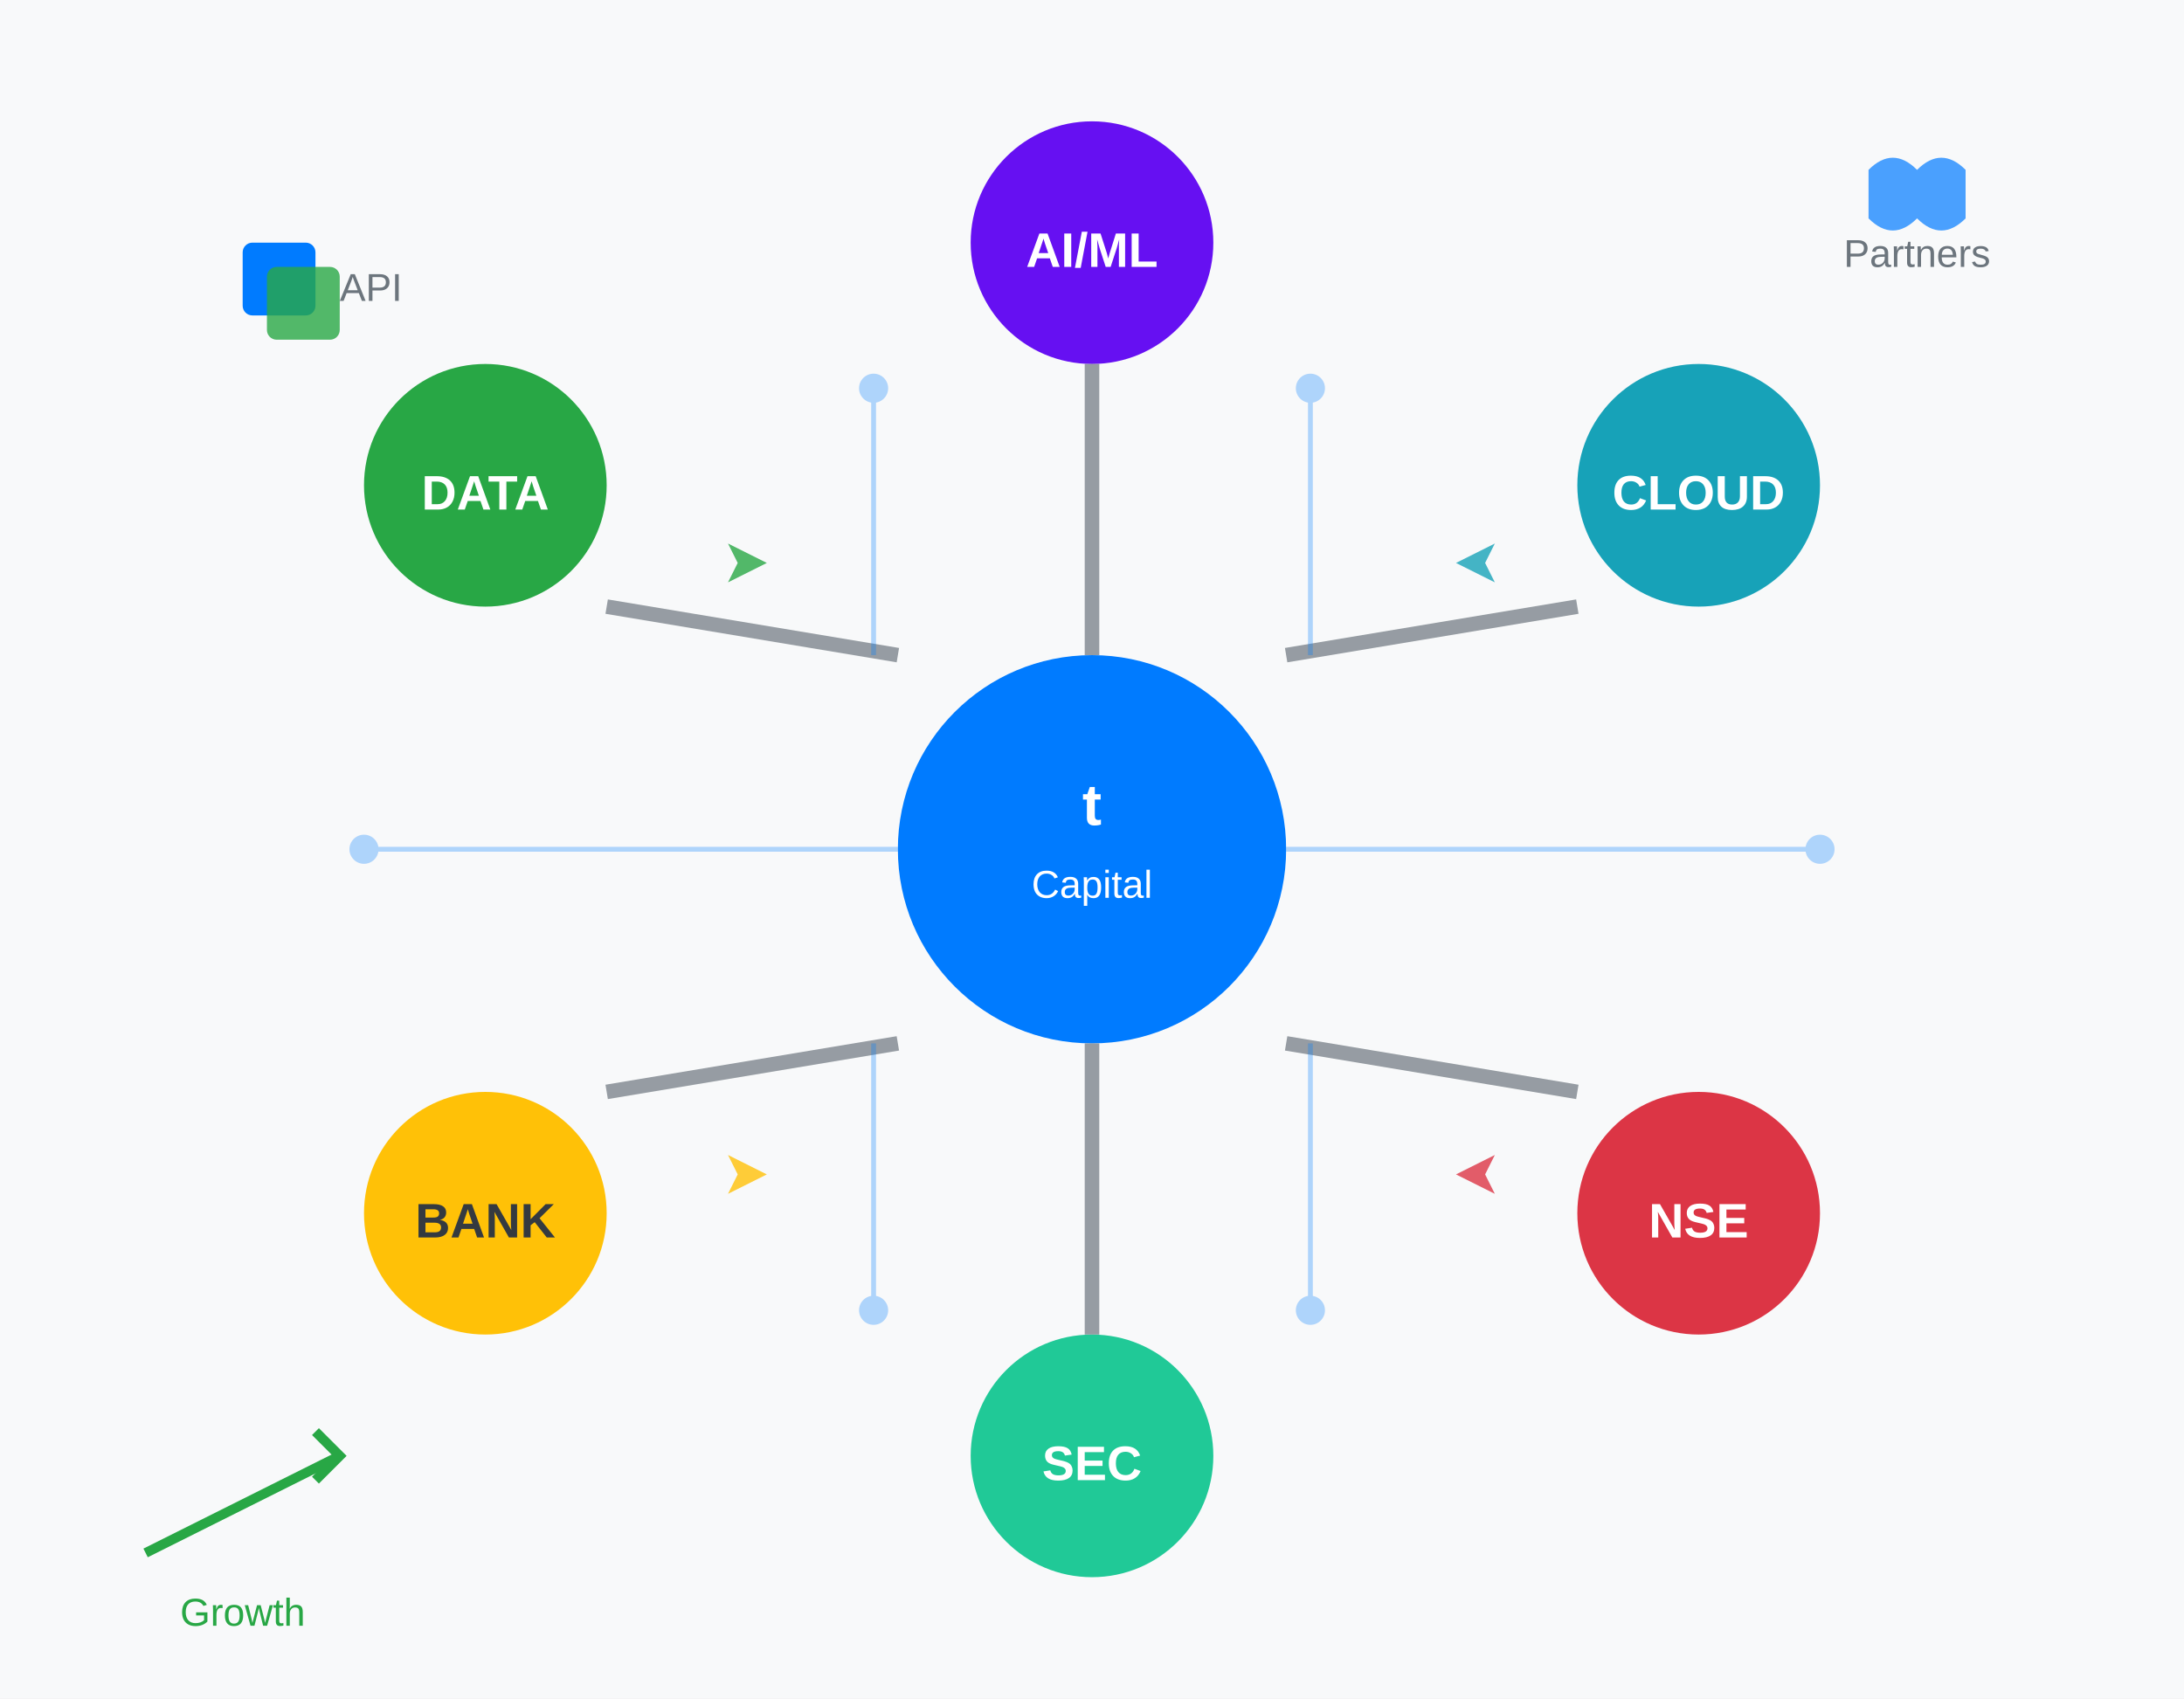
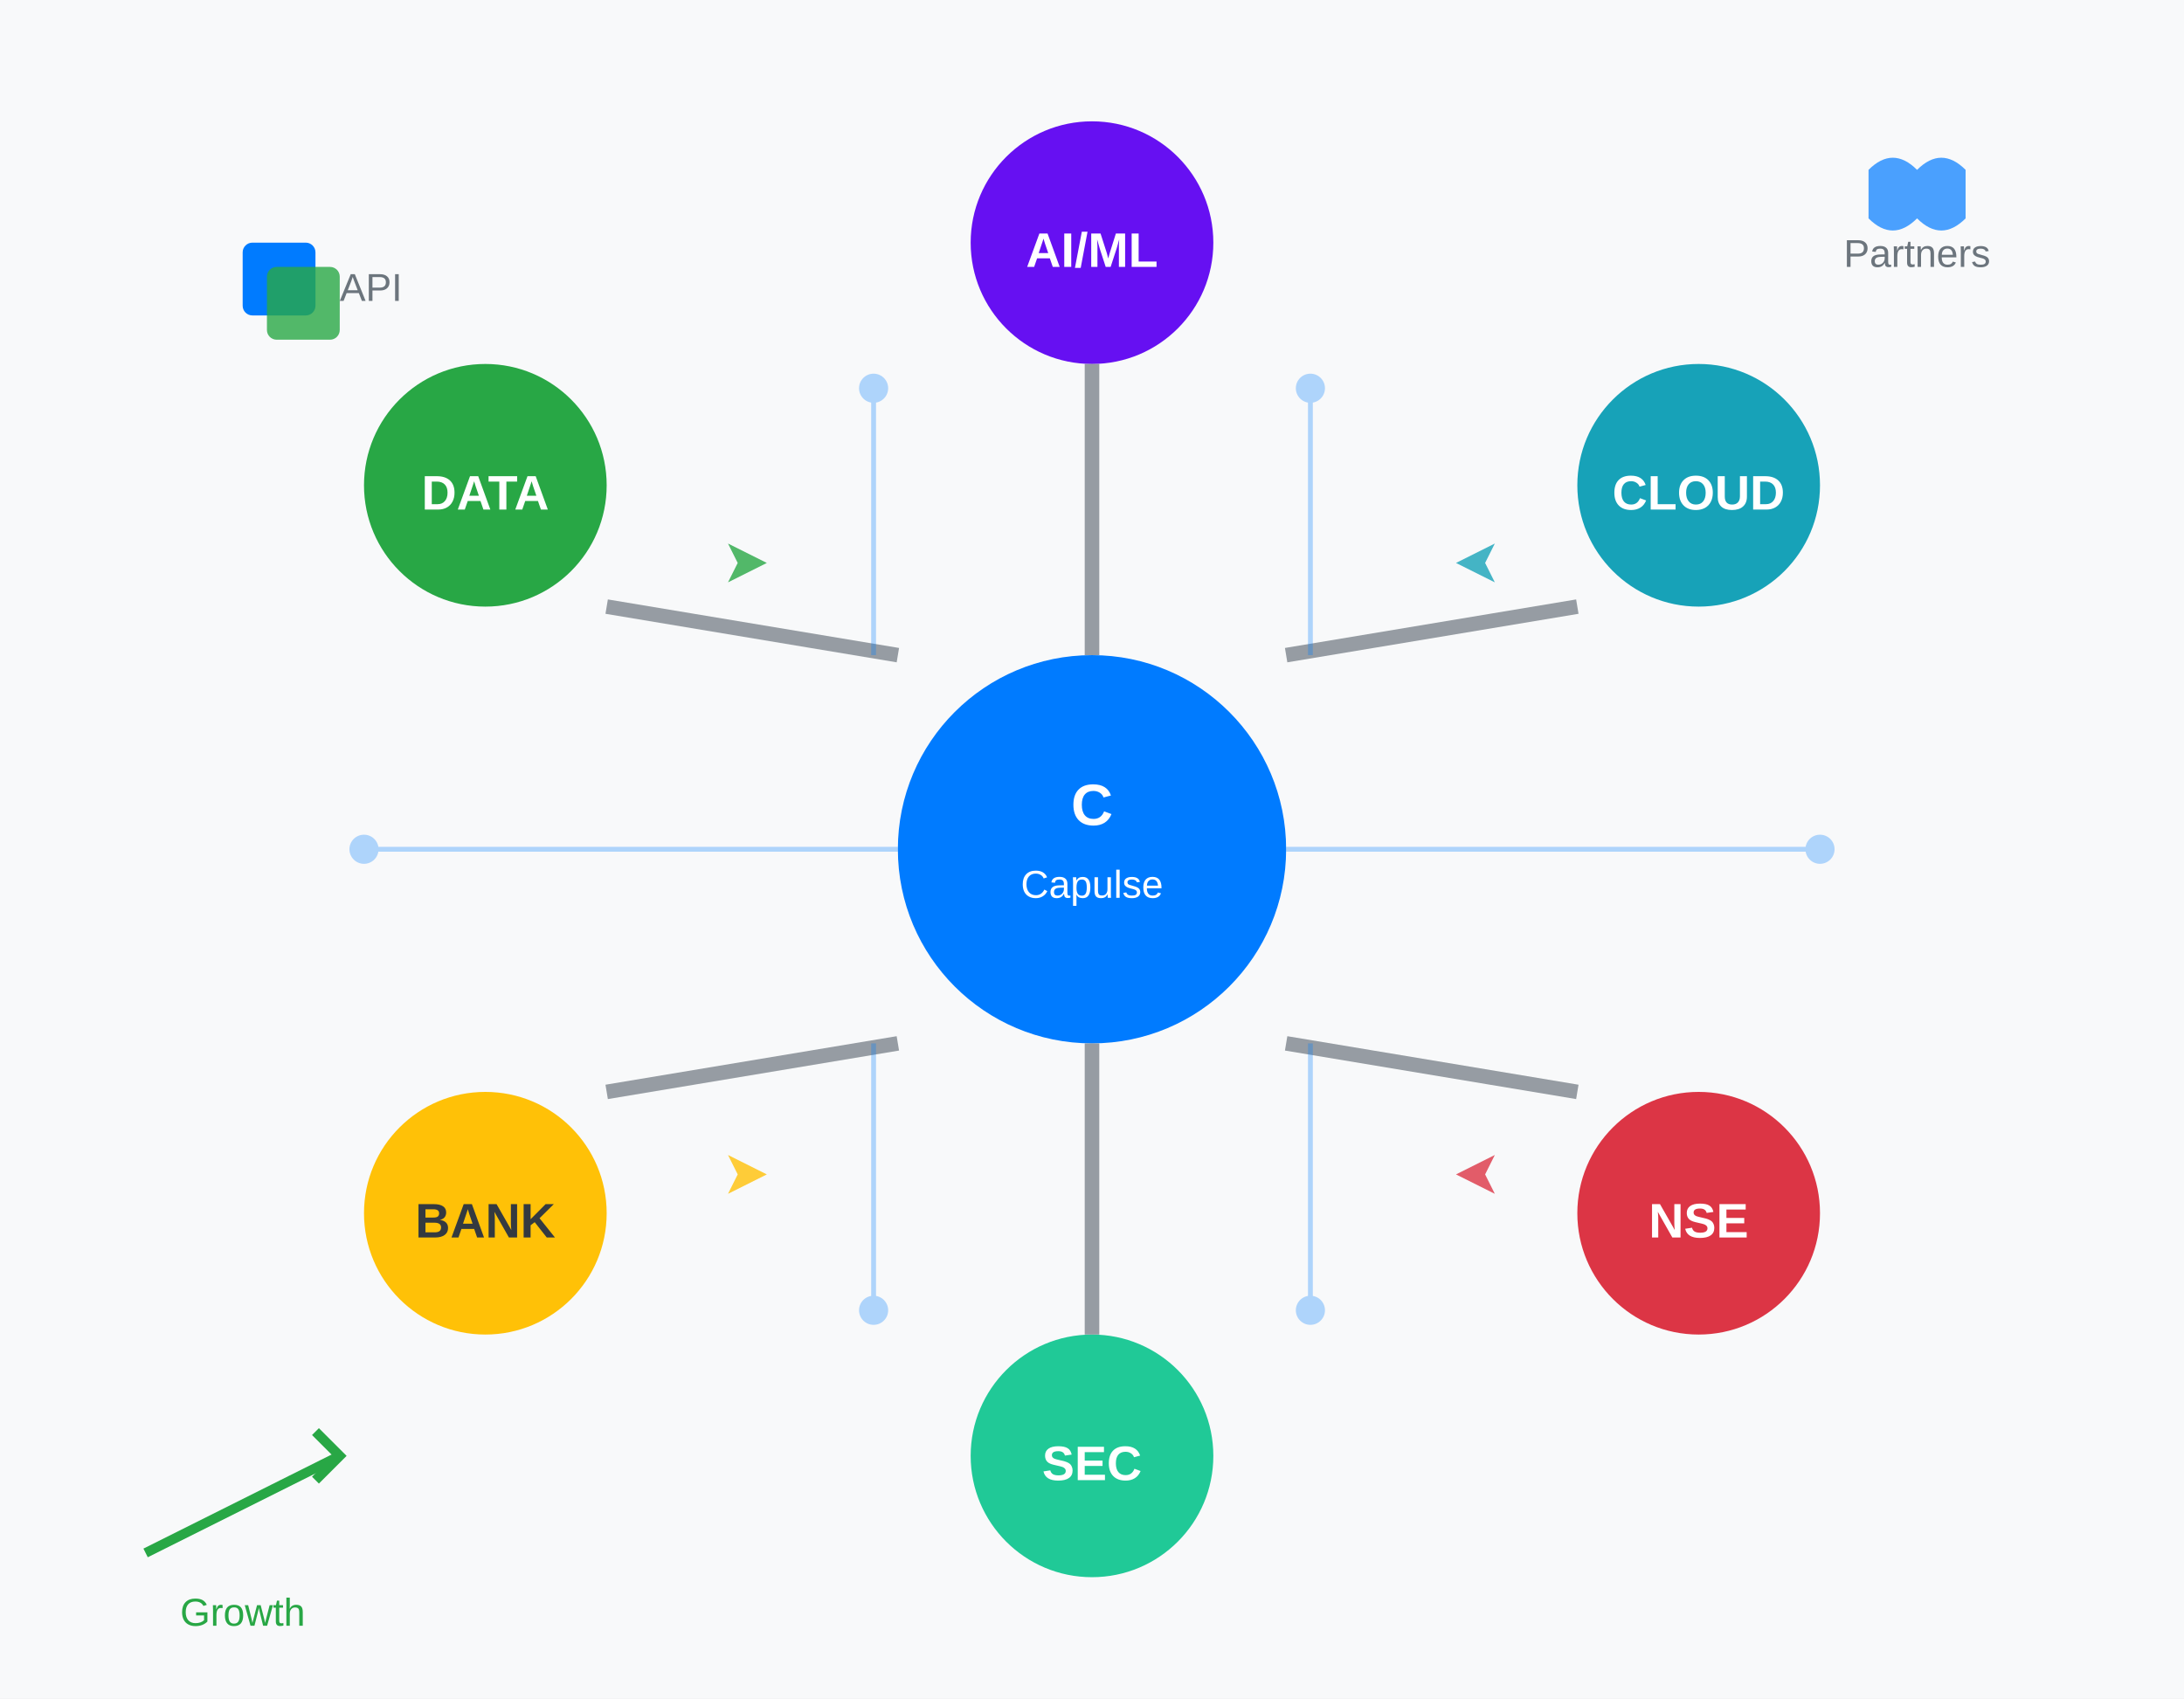
<svg xmlns="http://www.w3.org/2000/svg" width="450" height="350" viewBox="0 0 450 350">
  <rect width="450" height="350" fill="#f8f9fa" />
  <circle cx="225" cy="175" r="40" fill="#007bff" />
-   <text x="225" y="170" font-family="Arial, sans-serif" font-size="12" font-weight="bold" fill="#ffffff" text-anchor="middle">t</text>
-   <text x="225" y="185" font-family="Arial, sans-serif" font-size="8" fill="#ffffff" text-anchor="middle">Capital</text>
+   <text x="225" y="170" font-family="Arial, sans-serif" font-size="12" font-weight="bold" fill="#ffffff" text-anchor="middle">C</text>
+   <text x="225" y="185" font-family="Arial, sans-serif" font-size="8" fill="#ffffff" text-anchor="middle">Capulse</text>
  <circle cx="100" cy="100" r="25" fill="#28a745" />
  <text x="100" y="105" font-family="Arial, sans-serif" font-size="10" font-weight="bold" fill="#ffffff" text-anchor="middle">DATA</text>
  <circle cx="350" cy="100" r="25" fill="#17a2b8" />
  <text x="350" y="105" font-family="Arial, sans-serif" font-size="10" font-weight="bold" fill="#ffffff" text-anchor="middle">CLOUD</text>
  <circle cx="100" cy="250" r="25" fill="#ffc107" />
  <text x="100" y="255" font-family="Arial, sans-serif" font-size="10" font-weight="bold" fill="#343a40" text-anchor="middle">BANK</text>
  <circle cx="350" cy="250" r="25" fill="#dc3545" />
  <text x="350" y="255" font-family="Arial, sans-serif" font-size="10" font-weight="bold" fill="#ffffff" text-anchor="middle">NSE</text>
  <circle cx="225" cy="50" r="25" fill="#6610f2" />
  <text x="225" y="55" font-family="Arial, sans-serif" font-size="10" font-weight="bold" fill="#ffffff" text-anchor="middle">AI/ML</text>
  <circle cx="225" cy="300" r="25" fill="#20c997" />
  <text x="225" y="305" font-family="Arial, sans-serif" font-size="10" font-weight="bold" fill="#ffffff" text-anchor="middle">SEC</text>
  <line x1="185" y1="135" x2="125" y2="125" stroke="#6c757d" stroke-width="3" opacity="0.7" />
  <line x1="265" y1="135" x2="325" y2="125" stroke="#6c757d" stroke-width="3" opacity="0.7" />
  <line x1="185" y1="215" x2="125" y2="225" stroke="#6c757d" stroke-width="3" opacity="0.7" />
  <line x1="265" y1="215" x2="325" y2="225" stroke="#6c757d" stroke-width="3" opacity="0.7" />
  <line x1="225" y1="135" x2="225" y2="75" stroke="#6c757d" stroke-width="3" opacity="0.7" />
  <line x1="225" y1="215" x2="225" y2="275" stroke="#6c757d" stroke-width="3" opacity="0.7" />
  <g transform="translate(150, 112)" opacity="0.8">
    <path d="M 0,0 L 8,4 L 0,8 L 2,4 Z" fill="#28a745" />
  </g>
  <g transform="translate(300, 112)" opacity="0.8">
    <path d="M 8,0 L 0,4 L 8,8 L 6,4 Z" fill="#17a2b8" />
  </g>
  <g transform="translate(150, 238)" opacity="0.8">
    <path d="M 0,0 L 8,4 L 0,8 L 2,4 Z" fill="#ffc107" />
  </g>
  <g transform="translate(300, 238)" opacity="0.8">
    <path d="M 8,0 L 0,4 L 8,8 L 6,4 Z" fill="#dc3545" />
  </g>
  <g transform="translate(50, 50)">
    <rect x="0" y="0" width="15" height="15" fill="#007bff" rx="2" />
    <rect x="5" y="5" width="15" height="15" fill="#28a745" rx="2" opacity="0.8" />
    <text x="20" y="12" font-family="Arial, sans-serif" font-size="8" fill="#6c757d">API</text>
  </g>
  <g transform="translate(380, 20)">
    <path d="M 5,15 Q 10,10 15,15 Q 20,10 25,15 L 25,25 Q 20,30 15,25 Q 10,30 5,25 Z" fill="#007bff" opacity="0.7" />
    <text x="15" y="35" font-family="Arial, sans-serif" font-size="8" fill="#6c757d" text-anchor="middle">Partners</text>
  </g>
  <g opacity="0.3">
    <circle cx="75" cy="175" r="3" fill="#007bff" />
    <circle cx="375" cy="175" r="3" fill="#007bff" />
    <circle cx="180" cy="80" r="3" fill="#007bff" />
    <circle cx="270" cy="80" r="3" fill="#007bff" />
    <circle cx="180" cy="270" r="3" fill="#007bff" />
    <circle cx="270" cy="270" r="3" fill="#007bff" />
    <line x1="75" y1="175" x2="185" y2="175" stroke="#007bff" stroke-width="1" />
    <line x1="265" y1="175" x2="375" y2="175" stroke="#007bff" stroke-width="1" />
    <line x1="180" y1="80" x2="180" y2="135" stroke="#007bff" stroke-width="1" />
    <line x1="270" y1="80" x2="270" y2="135" stroke="#007bff" stroke-width="1" />
    <line x1="180" y1="215" x2="180" y2="270" stroke="#007bff" stroke-width="1" />
    <line x1="270" y1="215" x2="270" y2="270" stroke="#007bff" stroke-width="1" />
  </g>
  <g transform="translate(30, 300)">
    <path d="M 0,20 L 10,15 L 20,10 L 30,5 L 40,0" stroke="#28a745" stroke-width="2" fill="none" />
    <path d="M 35,5 L 40,0 L 35,-5" stroke="#28a745" stroke-width="2" fill="none" />
    <text x="20" y="35" font-family="Arial, sans-serif" font-size="8" fill="#28a745" text-anchor="middle">Growth</text>
  </g>
</svg>
